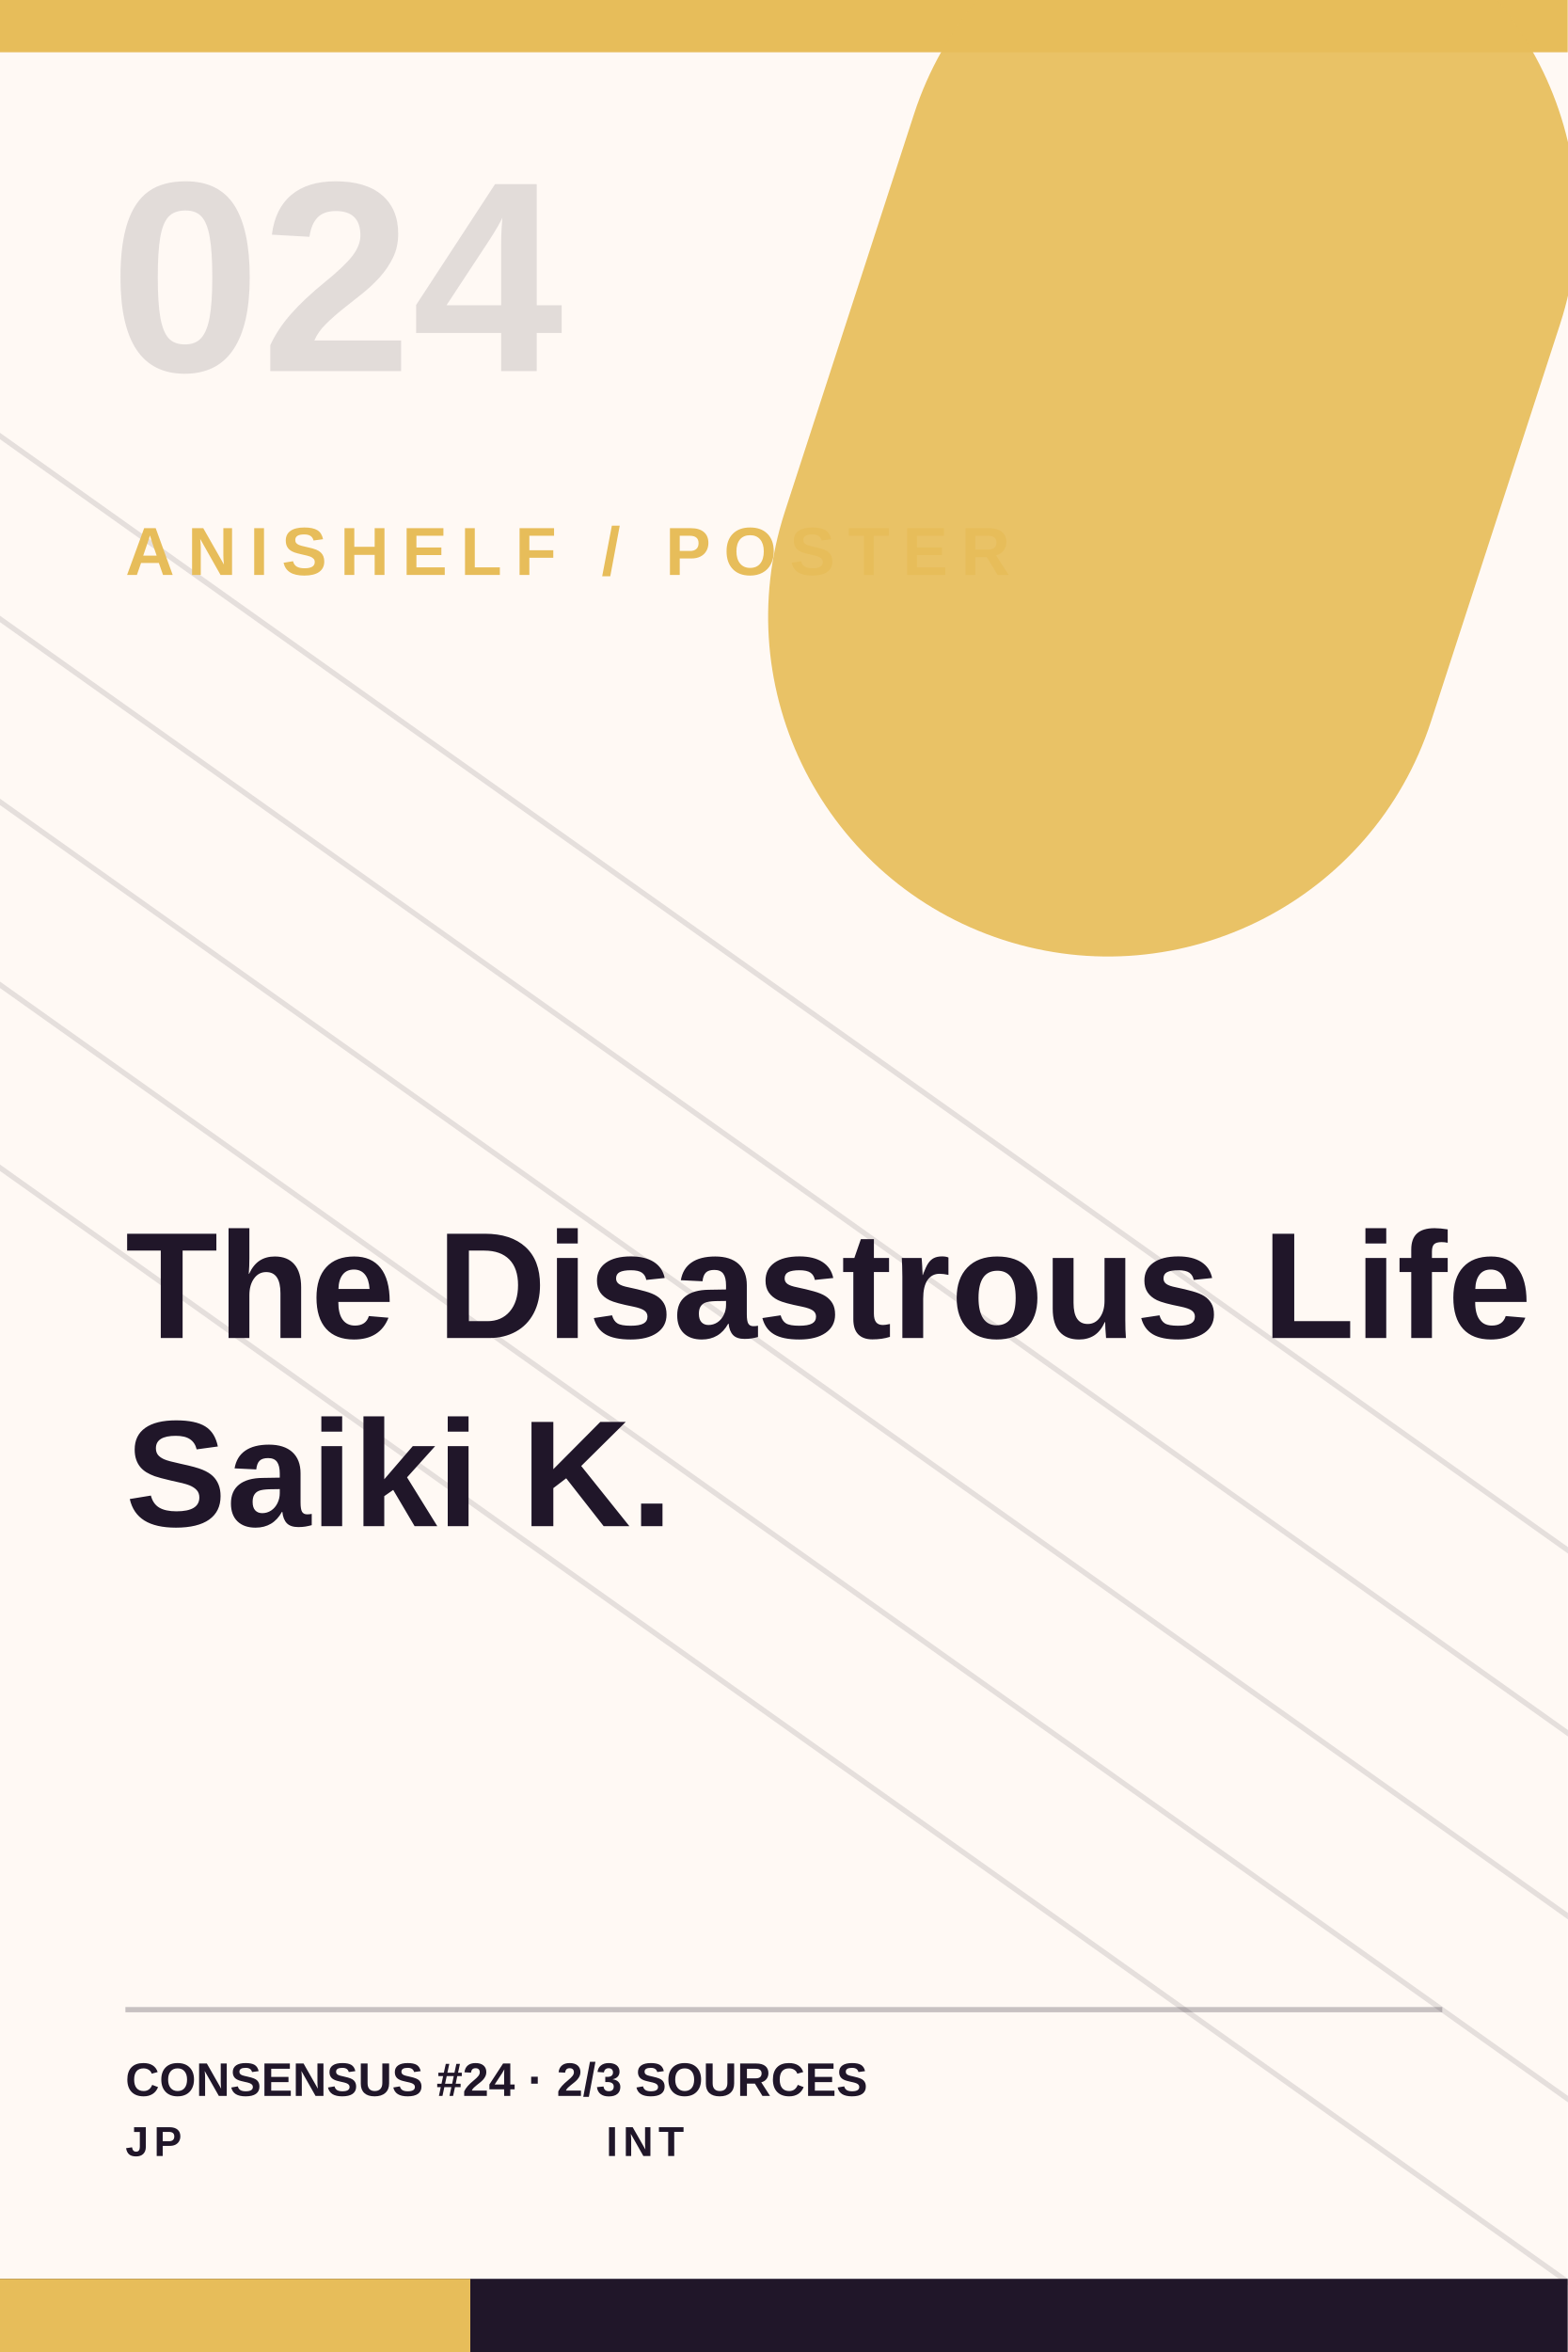
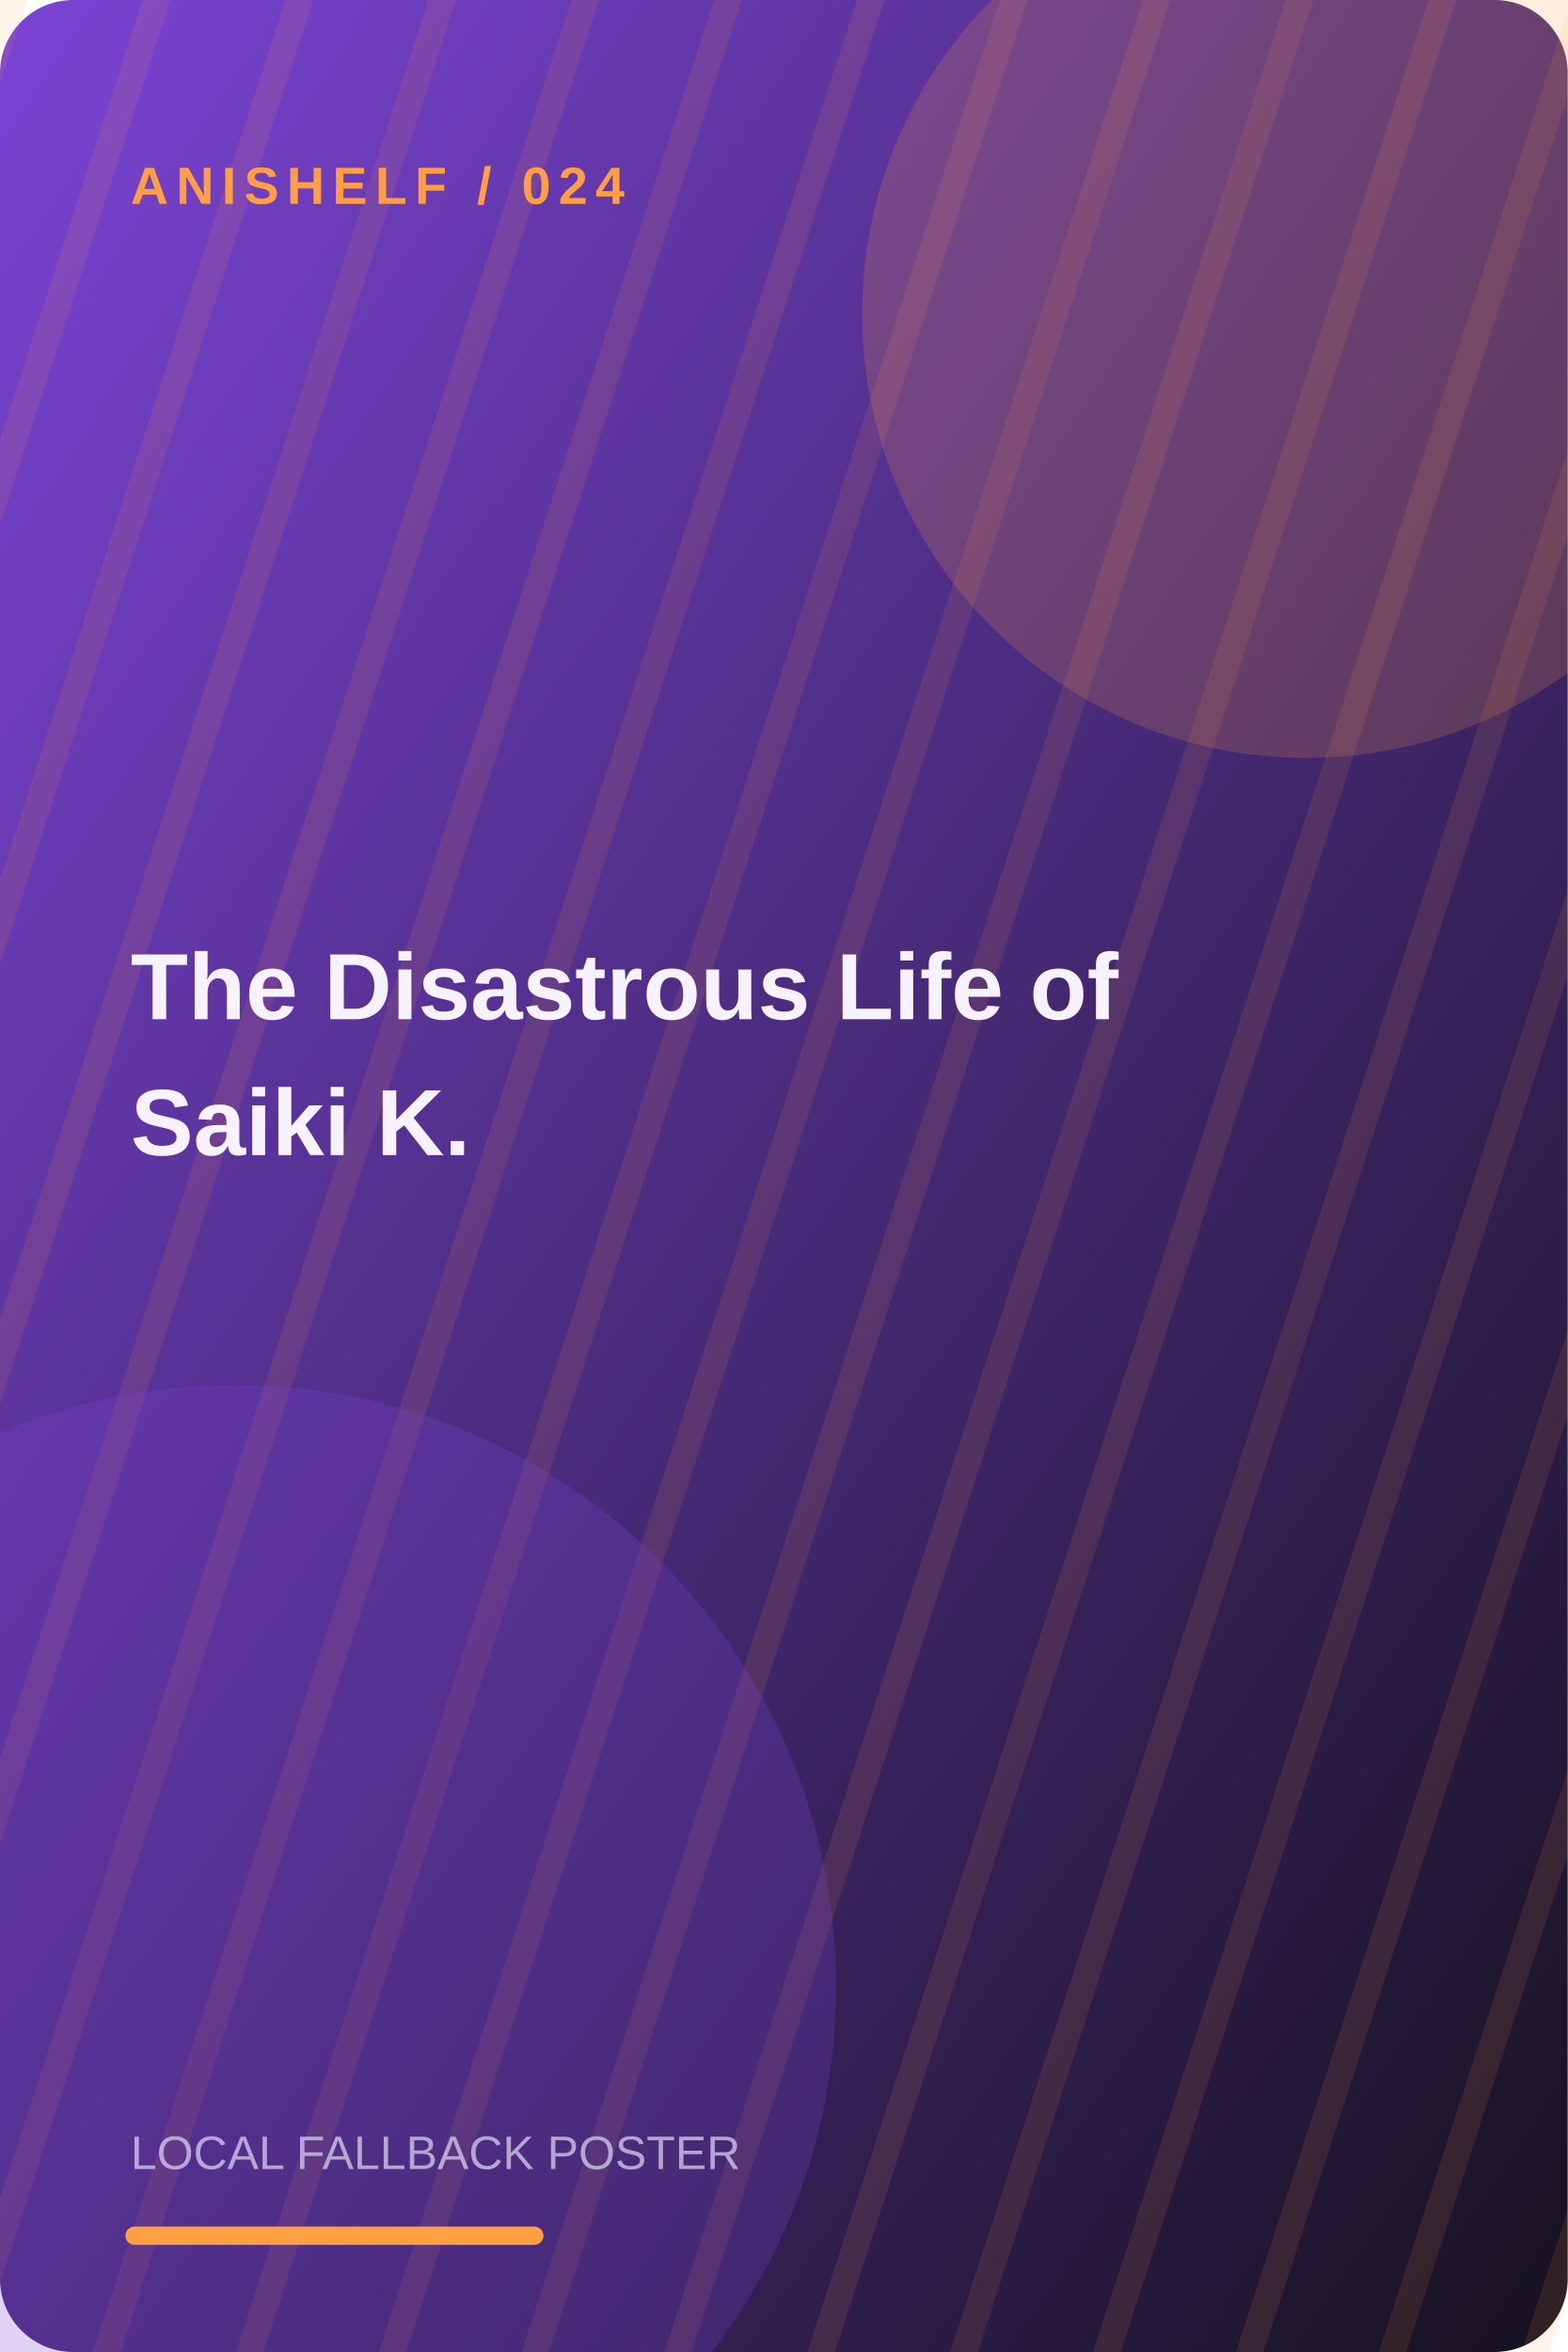
- <svg xmlns="http://www.w3.org/2000/svg" width="600" height="900" viewBox="0 0 600 900" role="img" aria-label="The Disastrous Life of Saiki K.">
-   <rect width="600" height="900" fill="#fff9f4" />
-   <rect x="0" y="0" width="600" height="20" fill="#e7bd5a" />
-   <rect x="390" y="-80" width="260" height="420" rx="130" fill="#e7bd5a" opacity=".92" transform="rotate(18 390 -80)" />
-   <g opacity=".12" stroke="#201629" stroke-width="2">
-     <path d="M-80 180 L680 720" />
-     <path d="M-80 110 L680 650" />
-     <path d="M-80 250 L680 790" />
-     <path d="M-80 320 L680 860" />
-     <path d="M-80 390 L680 930" />
-   </g>
-   <text x="42" y="142" fill="#201629" font-family="Arial, Helvetica, sans-serif" font-size="104" font-weight="900" opacity=".13">024</text>
-   <text x="48" y="220" fill="#e7bd5a" font-family="Arial, Helvetica, sans-serif" font-size="26" font-weight="900" letter-spacing="5">ANISHELF / POSTER</text>
-   <text fill="#201629" font-family="Arial, Helvetica, sans-serif" font-size="58" font-weight="900">
-     <tspan x="48" y="512">The Disastrous Life of</tspan>
-     <tspan x="48" y="584">Saiki K.</tspan>
-   </text>
-   <rect x="48" y="768" width="504" height="2" fill="#201629" opacity=".25" />
-   <text x="48" y="802" fill="#201629" font-family="Arial, Helvetica, sans-serif" font-size="18" font-weight="700">CONSENSUS #24  ·  2/3 SOURCES</text>
-   <style>.badge{font:900 16px Arial,Helvetica,sans-serif;fill:#201629;letter-spacing:2px}</style>
-   <text x="48" y="825" class="badge">JP</text>
-   <text x="232" y="825" class="badge">INT</text>
-   <rect x="0" y="872" width="600" height="28" fill="#201629" />
-   <rect x="0" y="872" width="180" height="28" fill="#e7bd5a" />
+ <svg xmlns="http://www.w3.org/2000/svg" width="600" height="900" viewBox="0 0 600 900">
+   <defs>
+     <linearGradient id="g" x1="0" y1="0" x2="1" y2="1">
+       <stop stop-color="#7c44d6" />
+       <stop offset="1" stop-color="#15111e" />
+     </linearGradient>
+     <pattern id="p" width="52" height="52" patternUnits="userSpaceOnUse" patternTransform="rotate(18)">
+       <rect width="10" height="52" fill="#ff9f43" opacity=".11" />
+     </pattern>
+   </defs>
+   <rect width="600" height="900" rx="28" fill="url(#g)" />
+   <rect width="600" height="900" fill="url(#p)" />
+   <circle cx="500" cy="120" r="170" fill="#ff9f43" opacity=".18" />
+   <circle cx="90" cy="760" r="230" fill="#7c44d6" opacity=".24" />
+   <text x="50" y="78" fill="#ff9f43" font-family="Arial,sans-serif" font-size="20" font-weight="800" letter-spacing="3">ANISHELF / 024</text>
+   <text x="50" y="390" fill="#f7f2ff" font-family="Arial,sans-serif" font-size="36" font-weight="800">The Disastrous Life of</text>
+   <text x="50" y="442" fill="#f7f2ff" font-family="Arial,sans-serif" font-size="36" font-weight="800">Saiki K.</text>
+   <text x="50" y="830" fill="#d6cfee" opacity=".75" font-family="Arial,sans-serif" font-size="18">LOCAL FALLBACK POSTER</text>
+   <rect x="48" y="852" width="160" height="7" rx="3.5" fill="#ff9f43" />
</svg>
